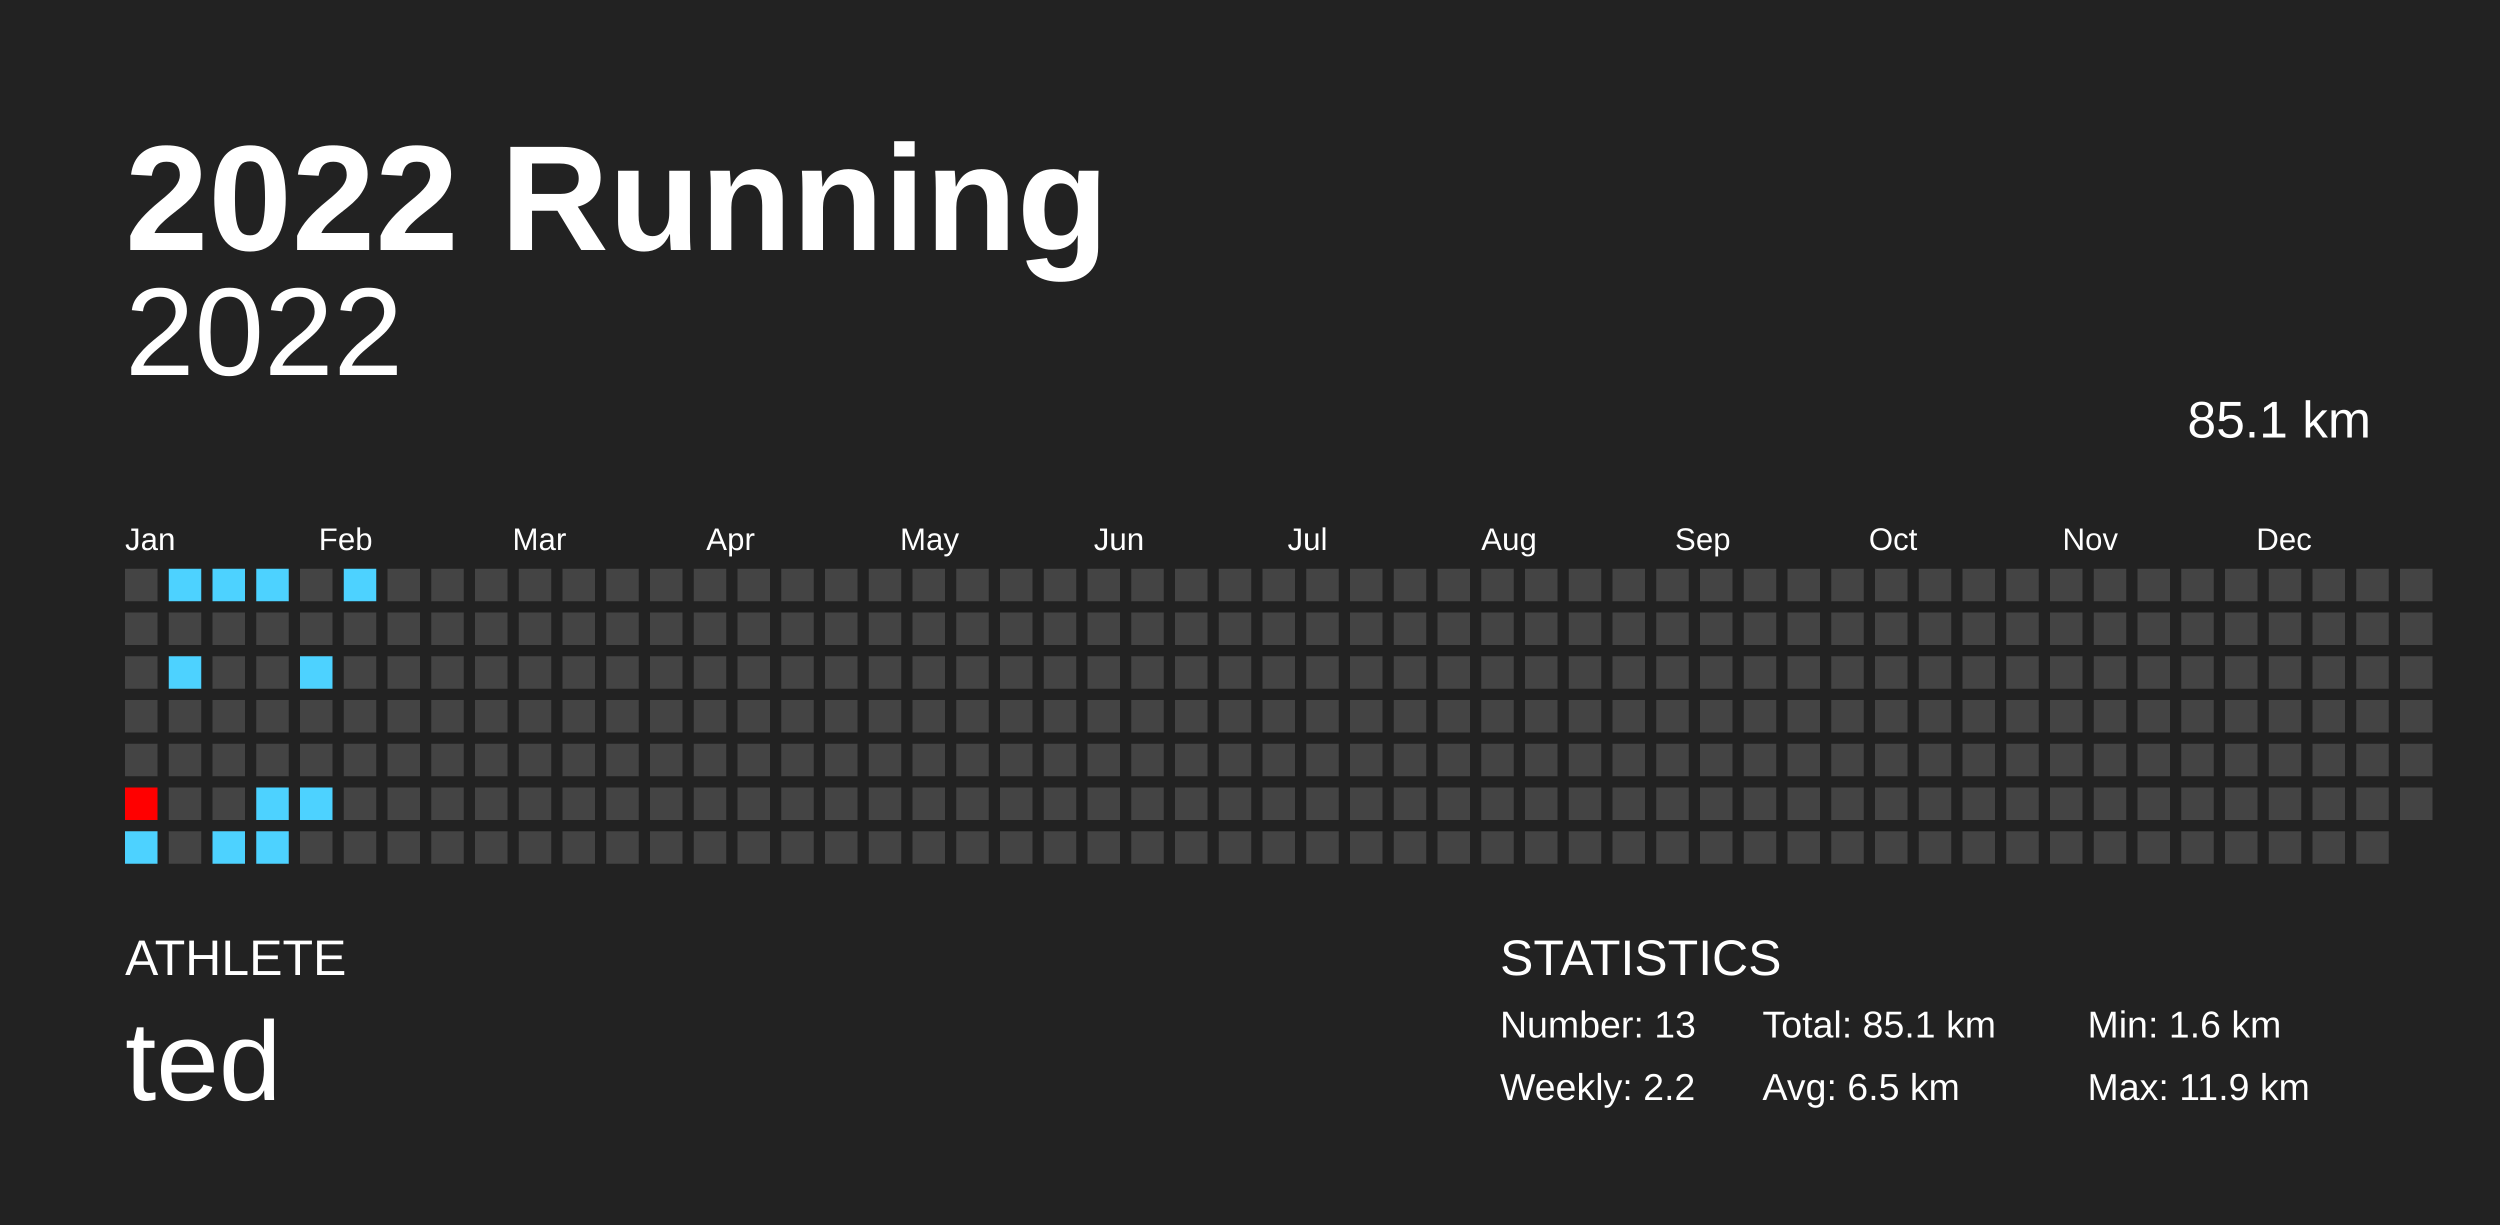
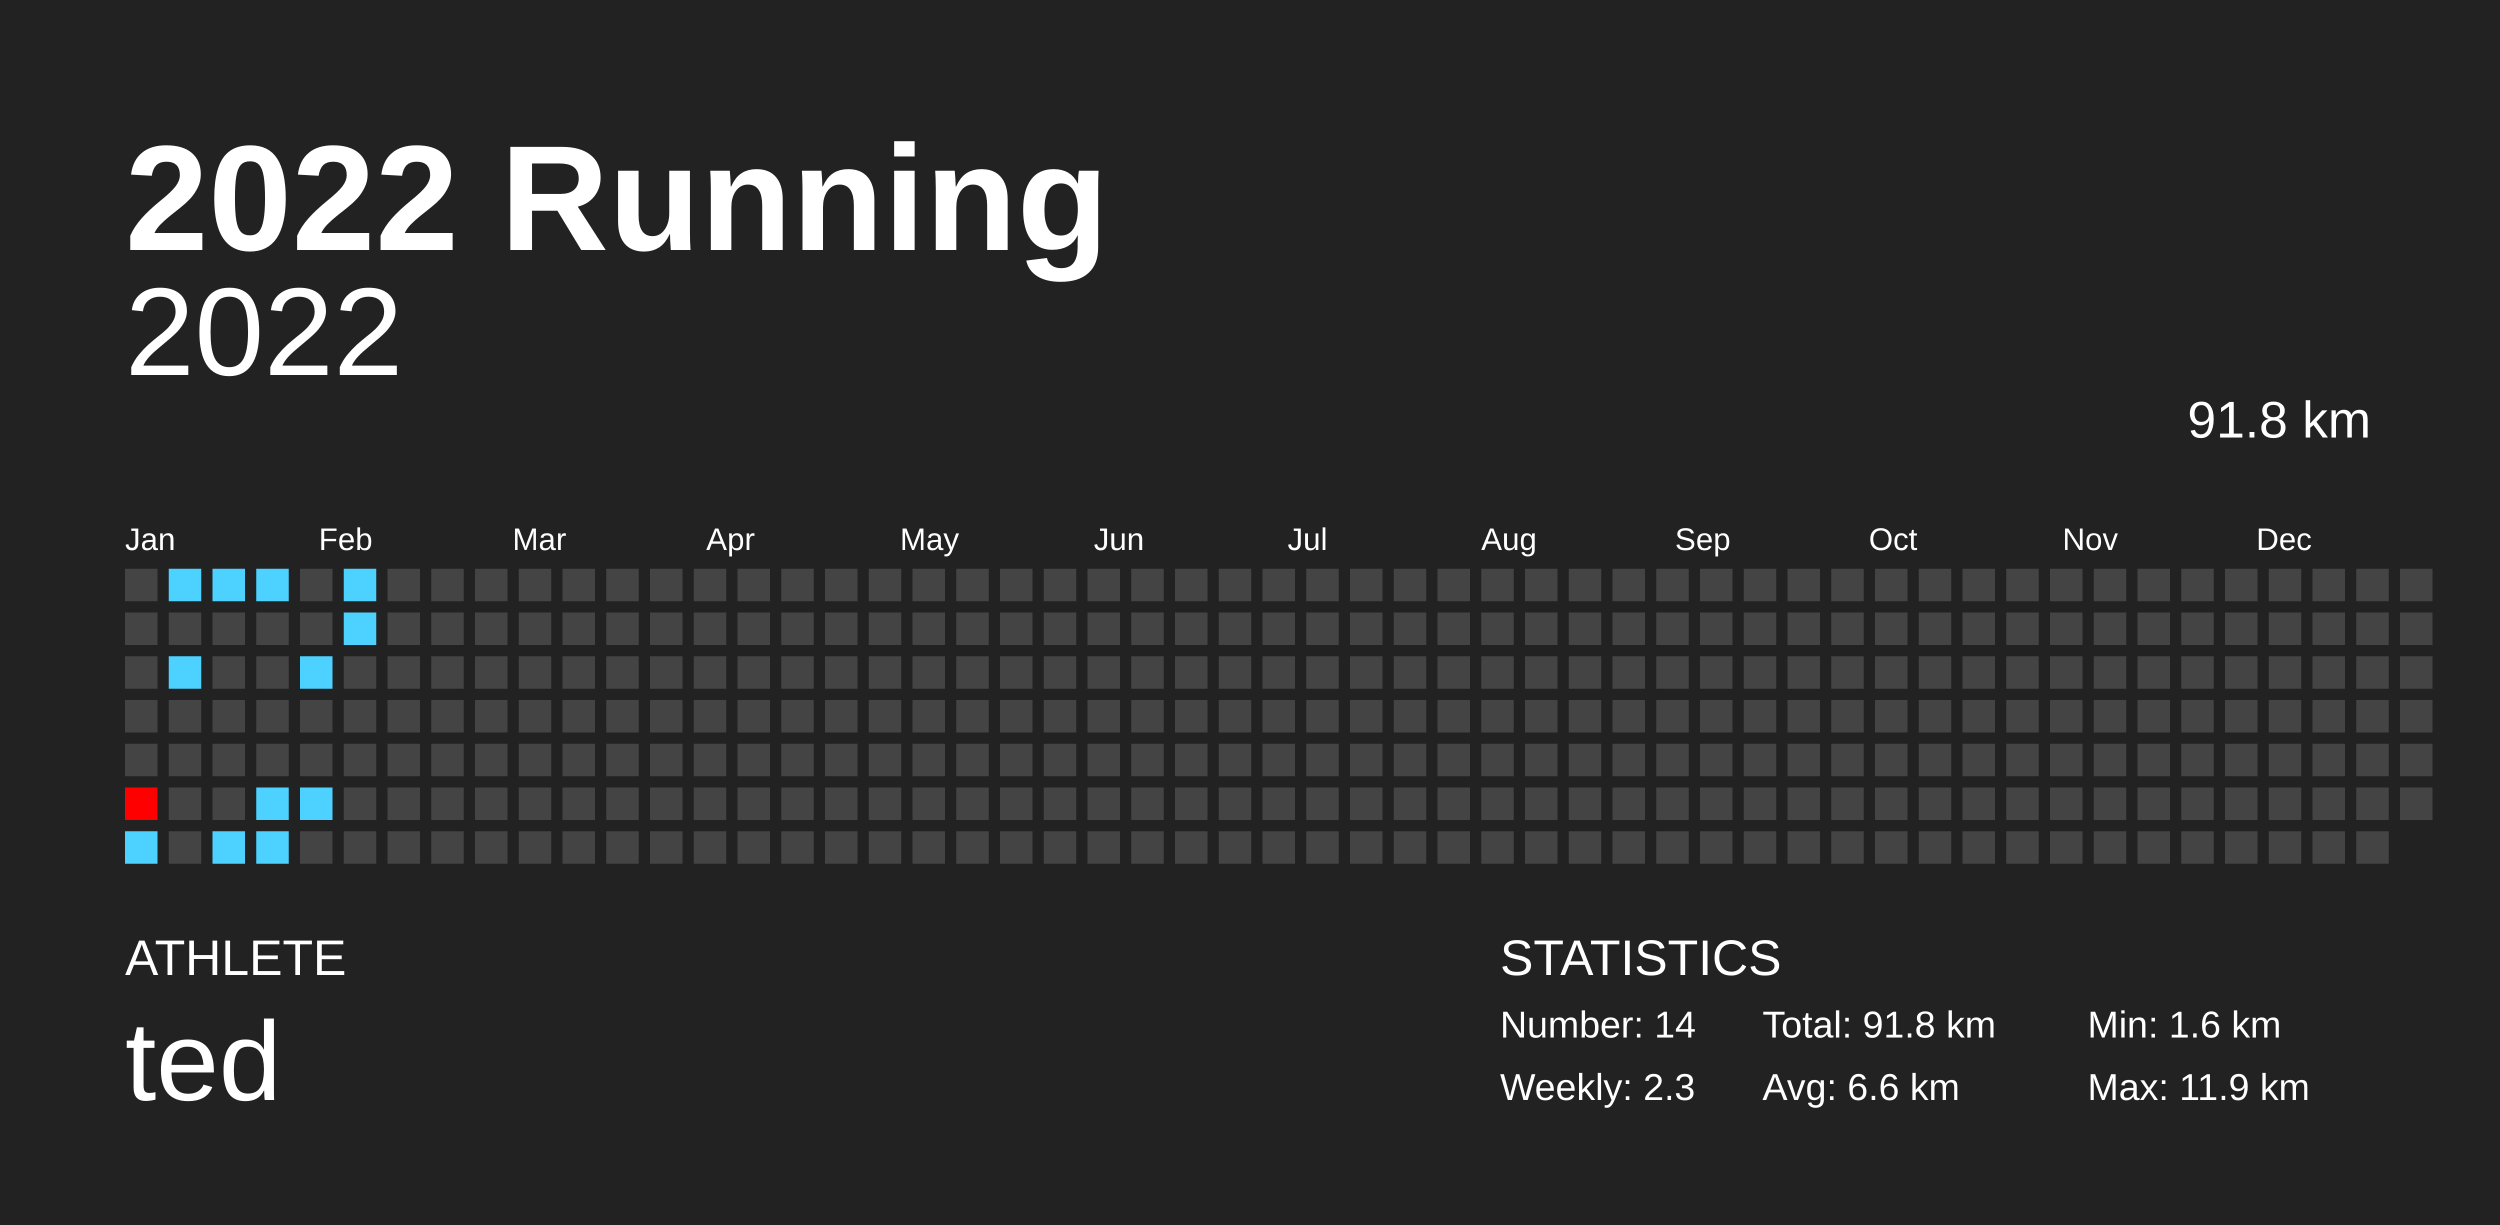
<svg xmlns="http://www.w3.org/2000/svg" baseProfile="full" height="98mm" version="1.1" viewBox="0,0,200,98" width="200mm">
  <defs />
  <rect fill="#222222" height="98" width="200" x="0" y="0" />
  <text fill="#FFFFFF" style="font-size:12px; font-family:Arial; font-weight:bold;" x="10" y="20">2022 Running</text>
  <text fill="#FFFFFF" style="font-size:4px; font-family:Arial" x="10" y="78">ATHLETE</text>
  <text fill="#FFFFFF" style="font-size:9px; font-family:Arial" x="10" y="88">ted</text>
  <text fill="#FFFFFF" style="font-size:4px; font-family:Arial" x="120" y="78">STATISTICS</text>
-   <text fill="#FFFFFF" style="font-size:3px; font-family:Arial" x="120" y="83">Number: 13</text>
-   <text fill="#FFFFFF" style="font-size:3px; font-family:Arial" x="120" y="88">Weekly: 2.2</text>
-   <text fill="#FFFFFF" style="font-size:3px; font-family:Arial" x="141" y="83">Total: 85.1 km</text>
-   <text fill="#FFFFFF" style="font-size:3px; font-family:Arial" x="141" y="88">Avg: 6.5 km</text>
+   <text fill="#FFFFFF" style="font-size:3px; font-family:Arial" x="120" y="83">Number: 14</text>
+   <text fill="#FFFFFF" style="font-size:3px; font-family:Arial" x="120" y="88">Weekly: 2.3</text>
+   <text fill="#FFFFFF" style="font-size:3px; font-family:Arial" x="141" y="83">Total: 91.8 km</text>
+   <text fill="#FFFFFF" style="font-size:3px; font-family:Arial" x="141" y="88">Avg: 6.6 km</text>
  <text fill="#FFFFFF" style="font-size:3px; font-family:Arial" x="167" y="83">Min: 1.6 km</text>
  <text fill="#FFFFFF" style="font-size:3px; font-family:Arial" x="167" y="88">Max: 11.9 km</text>
  <text alignment-baseline="hanging" fill="#FFFFFF" style="font-size:10.0px; font-family:Arial;" x="10" y="30">2022</text>
-   <text alignment-baseline="hanging" fill="#FFFFFF" style="font-size:4.125px; font-family:Arial;" x="175" y="35">85.1 km</text>
+   <text alignment-baseline="hanging" fill="#FFFFFF" style="font-size:4.125px; font-family:Arial;" x="175" y="35">91.8 km</text>
  <text fill="#FFFFFF" style="font-size:2.5px; font-family:Arial" x="10.0" y="44">Jan</text>
  <text fill="#FFFFFF" style="font-size:2.5px; font-family:Arial" x="25.5" y="44">Feb</text>
  <text fill="#FFFFFF" style="font-size:2.5px; font-family:Arial" x="41.0" y="44">Mar</text>
  <text fill="#FFFFFF" style="font-size:2.5px; font-family:Arial" x="56.5" y="44">Apr</text>
  <text fill="#FFFFFF" style="font-size:2.5px; font-family:Arial" x="72.0" y="44">May</text>
  <text fill="#FFFFFF" style="font-size:2.5px; font-family:Arial" x="87.5" y="44">Jun</text>
  <text fill="#FFFFFF" style="font-size:2.5px; font-family:Arial" x="103.0" y="44">Jul</text>
  <text fill="#FFFFFF" style="font-size:2.5px; font-family:Arial" x="118.5" y="44">Aug</text>
  <text fill="#FFFFFF" style="font-size:2.5px; font-family:Arial" x="134.0" y="44">Sep</text>
  <text fill="#FFFFFF" style="font-size:2.5px; font-family:Arial" x="149.5" y="44">Oct</text>
  <text fill="#FFFFFF" style="font-size:2.5px; font-family:Arial" x="165.0" y="44">Nov</text>
  <text fill="#FFFFFF" style="font-size:2.5px; font-family:Arial" x="180.5" y="44">Dec</text>
  <rect fill="#444444" height="2.6" width="2.6" x="10.0" y="45.5" />
  <rect fill="#444444" height="2.6" width="2.6" x="10.0" y="49.0" />
  <rect fill="#444444" height="2.6" width="2.6" x="10.0" y="52.5" />
  <rect fill="#444444" height="2.6" width="2.6" x="10.0" y="56.0" />
  <rect fill="#444444" height="2.6" width="2.6" x="10.0" y="59.5" />
  <rect fill="#ff0000" height="2.6" width="2.6" x="10.0" y="63.0" />
  <rect fill="#4dd2ff" height="2.6" width="2.6" x="10.0" y="66.5" />
  <rect fill="#4dd2ff" height="2.6" width="2.6" x="13.5" y="45.5" />
  <rect fill="#444444" height="2.6" width="2.6" x="13.5" y="49.0" />
  <rect fill="#4dd2ff" height="2.6" width="2.6" x="13.5" y="52.5" />
  <rect fill="#444444" height="2.6" width="2.6" x="13.5" y="56.0" />
  <rect fill="#444444" height="2.6" width="2.6" x="13.5" y="59.5" />
  <rect fill="#444444" height="2.6" width="2.6" x="13.5" y="63.0" />
  <rect fill="#444444" height="2.6" width="2.6" x="13.5" y="66.5" />
  <rect fill="#4dd2ff" height="2.6" width="2.6" x="17.0" y="45.5" />
  <rect fill="#444444" height="2.6" width="2.6" x="17.0" y="49.0" />
  <rect fill="#444444" height="2.6" width="2.6" x="17.0" y="52.5" />
  <rect fill="#444444" height="2.6" width="2.6" x="17.0" y="56.0" />
  <rect fill="#444444" height="2.6" width="2.6" x="17.0" y="59.5" />
  <rect fill="#444444" height="2.6" width="2.6" x="17.0" y="63.0" />
  <rect fill="#4dd2ff" height="2.6" width="2.6" x="17.0" y="66.5" />
  <rect fill="#4dd2ff" height="2.6" width="2.6" x="20.5" y="45.5" />
  <rect fill="#444444" height="2.6" width="2.6" x="20.5" y="49.0" />
  <rect fill="#444444" height="2.6" width="2.6" x="20.5" y="52.5" />
  <rect fill="#444444" height="2.6" width="2.6" x="20.5" y="56.0" />
  <rect fill="#444444" height="2.6" width="2.6" x="20.5" y="59.5" />
  <rect fill="#4dd2ff" height="2.6" width="2.6" x="20.5" y="63.0" />
  <rect fill="#4dd2ff" height="2.6" width="2.6" x="20.5" y="66.5" />
  <rect fill="#444444" height="2.6" width="2.6" x="24.0" y="45.5" />
  <rect fill="#444444" height="2.6" width="2.6" x="24.0" y="49.0" />
  <rect fill="#4dd2ff" height="2.6" width="2.6" x="24.0" y="52.5" />
  <rect fill="#444444" height="2.6" width="2.6" x="24.0" y="56.0" />
  <rect fill="#444444" height="2.6" width="2.6" x="24.0" y="59.5" />
  <rect fill="#4dd2ff" height="2.6" width="2.6" x="24.0" y="63.0" />
  <rect fill="#444444" height="2.6" width="2.6" x="24.0" y="66.5" />
  <rect fill="#4dd2ff" height="2.6" width="2.6" x="27.5" y="45.5" />
-   <rect fill="#444444" height="2.6" width="2.6" x="27.5" y="49.0" />
+   <rect fill="#4dd2ff" height="2.6" width="2.6" x="27.5" y="49.0" />
  <rect fill="#444444" height="2.6" width="2.6" x="27.5" y="52.5" />
  <rect fill="#444444" height="2.6" width="2.6" x="27.5" y="56.0" />
  <rect fill="#444444" height="2.6" width="2.6" x="27.5" y="59.5" />
  <rect fill="#444444" height="2.6" width="2.6" x="27.5" y="63.0" />
  <rect fill="#444444" height="2.6" width="2.6" x="27.5" y="66.5" />
  <rect fill="#444444" height="2.6" width="2.6" x="31.0" y="45.5" />
  <rect fill="#444444" height="2.6" width="2.6" x="31.0" y="49.0" />
  <rect fill="#444444" height="2.6" width="2.6" x="31.0" y="52.5" />
  <rect fill="#444444" height="2.6" width="2.6" x="31.0" y="56.0" />
  <rect fill="#444444" height="2.6" width="2.6" x="31.0" y="59.5" />
  <rect fill="#444444" height="2.6" width="2.6" x="31.0" y="63.0" />
  <rect fill="#444444" height="2.6" width="2.6" x="31.0" y="66.5" />
  <rect fill="#444444" height="2.6" width="2.6" x="34.5" y="45.5" />
  <rect fill="#444444" height="2.6" width="2.6" x="34.5" y="49.0" />
  <rect fill="#444444" height="2.6" width="2.6" x="34.5" y="52.5" />
  <rect fill="#444444" height="2.6" width="2.6" x="34.5" y="56.0" />
  <rect fill="#444444" height="2.6" width="2.6" x="34.5" y="59.5" />
  <rect fill="#444444" height="2.6" width="2.6" x="34.5" y="63.0" />
  <rect fill="#444444" height="2.6" width="2.6" x="34.5" y="66.5" />
  <rect fill="#444444" height="2.6" width="2.6" x="38.0" y="45.5" />
  <rect fill="#444444" height="2.6" width="2.6" x="38.0" y="49.0" />
  <rect fill="#444444" height="2.6" width="2.6" x="38.0" y="52.5" />
  <rect fill="#444444" height="2.6" width="2.6" x="38.0" y="56.0" />
  <rect fill="#444444" height="2.6" width="2.6" x="38.0" y="59.5" />
  <rect fill="#444444" height="2.6" width="2.6" x="38.0" y="63.0" />
  <rect fill="#444444" height="2.6" width="2.6" x="38.0" y="66.5" />
  <rect fill="#444444" height="2.6" width="2.6" x="41.5" y="45.5" />
  <rect fill="#444444" height="2.6" width="2.6" x="41.5" y="49.0" />
  <rect fill="#444444" height="2.6" width="2.6" x="41.5" y="52.5" />
  <rect fill="#444444" height="2.6" width="2.6" x="41.5" y="56.0" />
  <rect fill="#444444" height="2.6" width="2.6" x="41.5" y="59.5" />
  <rect fill="#444444" height="2.6" width="2.6" x="41.5" y="63.0" />
  <rect fill="#444444" height="2.6" width="2.6" x="41.5" y="66.5" />
  <rect fill="#444444" height="2.6" width="2.6" x="45.0" y="45.5" />
  <rect fill="#444444" height="2.6" width="2.6" x="45.0" y="49.0" />
  <rect fill="#444444" height="2.6" width="2.6" x="45.0" y="52.5" />
  <rect fill="#444444" height="2.6" width="2.6" x="45.0" y="56.0" />
  <rect fill="#444444" height="2.6" width="2.6" x="45.0" y="59.5" />
  <rect fill="#444444" height="2.6" width="2.6" x="45.0" y="63.0" />
  <rect fill="#444444" height="2.6" width="2.6" x="45.0" y="66.5" />
  <rect fill="#444444" height="2.6" width="2.6" x="48.5" y="45.5" />
  <rect fill="#444444" height="2.6" width="2.6" x="48.5" y="49.0" />
  <rect fill="#444444" height="2.6" width="2.6" x="48.5" y="52.5" />
  <rect fill="#444444" height="2.6" width="2.6" x="48.5" y="56.0" />
  <rect fill="#444444" height="2.6" width="2.6" x="48.5" y="59.5" />
  <rect fill="#444444" height="2.6" width="2.6" x="48.5" y="63.0" />
  <rect fill="#444444" height="2.6" width="2.6" x="48.5" y="66.5" />
  <rect fill="#444444" height="2.6" width="2.6" x="52.0" y="45.5" />
  <rect fill="#444444" height="2.6" width="2.6" x="52.0" y="49.0" />
  <rect fill="#444444" height="2.6" width="2.6" x="52.0" y="52.5" />
  <rect fill="#444444" height="2.6" width="2.6" x="52.0" y="56.0" />
  <rect fill="#444444" height="2.6" width="2.6" x="52.0" y="59.5" />
  <rect fill="#444444" height="2.6" width="2.6" x="52.0" y="63.0" />
  <rect fill="#444444" height="2.6" width="2.6" x="52.0" y="66.5" />
  <rect fill="#444444" height="2.6" width="2.6" x="55.5" y="45.5" />
  <rect fill="#444444" height="2.6" width="2.6" x="55.5" y="49.0" />
  <rect fill="#444444" height="2.6" width="2.6" x="55.5" y="52.5" />
  <rect fill="#444444" height="2.6" width="2.6" x="55.5" y="56.0" />
  <rect fill="#444444" height="2.6" width="2.6" x="55.5" y="59.5" />
  <rect fill="#444444" height="2.6" width="2.6" x="55.5" y="63.0" />
  <rect fill="#444444" height="2.6" width="2.6" x="55.5" y="66.5" />
  <rect fill="#444444" height="2.6" width="2.6" x="59.0" y="45.5" />
  <rect fill="#444444" height="2.6" width="2.6" x="59.0" y="49.0" />
  <rect fill="#444444" height="2.6" width="2.6" x="59.0" y="52.5" />
  <rect fill="#444444" height="2.6" width="2.6" x="59.0" y="56.0" />
  <rect fill="#444444" height="2.6" width="2.6" x="59.0" y="59.5" />
  <rect fill="#444444" height="2.6" width="2.6" x="59.0" y="63.0" />
  <rect fill="#444444" height="2.6" width="2.6" x="59.0" y="66.5" />
  <rect fill="#444444" height="2.6" width="2.6" x="62.5" y="45.5" />
  <rect fill="#444444" height="2.6" width="2.6" x="62.5" y="49.0" />
  <rect fill="#444444" height="2.6" width="2.6" x="62.5" y="52.5" />
  <rect fill="#444444" height="2.6" width="2.6" x="62.5" y="56.0" />
  <rect fill="#444444" height="2.6" width="2.6" x="62.5" y="59.5" />
  <rect fill="#444444" height="2.6" width="2.6" x="62.5" y="63.0" />
  <rect fill="#444444" height="2.6" width="2.6" x="62.5" y="66.5" />
  <rect fill="#444444" height="2.6" width="2.6" x="66.0" y="45.5" />
  <rect fill="#444444" height="2.6" width="2.6" x="66.0" y="49.0" />
  <rect fill="#444444" height="2.6" width="2.6" x="66.0" y="52.5" />
  <rect fill="#444444" height="2.6" width="2.6" x="66.0" y="56.0" />
  <rect fill="#444444" height="2.6" width="2.6" x="66.0" y="59.5" />
  <rect fill="#444444" height="2.6" width="2.6" x="66.0" y="63.0" />
  <rect fill="#444444" height="2.6" width="2.6" x="66.0" y="66.5" />
  <rect fill="#444444" height="2.6" width="2.6" x="69.5" y="45.5" />
  <rect fill="#444444" height="2.6" width="2.6" x="69.5" y="49.0" />
  <rect fill="#444444" height="2.6" width="2.6" x="69.5" y="52.5" />
  <rect fill="#444444" height="2.6" width="2.6" x="69.5" y="56.0" />
  <rect fill="#444444" height="2.6" width="2.6" x="69.5" y="59.5" />
  <rect fill="#444444" height="2.6" width="2.6" x="69.5" y="63.0" />
  <rect fill="#444444" height="2.6" width="2.6" x="69.5" y="66.5" />
  <rect fill="#444444" height="2.6" width="2.6" x="73.0" y="45.5" />
  <rect fill="#444444" height="2.6" width="2.6" x="73.0" y="49.0" />
  <rect fill="#444444" height="2.6" width="2.6" x="73.0" y="52.5" />
  <rect fill="#444444" height="2.6" width="2.6" x="73.0" y="56.0" />
  <rect fill="#444444" height="2.6" width="2.6" x="73.0" y="59.5" />
  <rect fill="#444444" height="2.6" width="2.6" x="73.0" y="63.0" />
  <rect fill="#444444" height="2.6" width="2.6" x="73.0" y="66.5" />
  <rect fill="#444444" height="2.6" width="2.6" x="76.5" y="45.5" />
  <rect fill="#444444" height="2.6" width="2.6" x="76.5" y="49.0" />
  <rect fill="#444444" height="2.6" width="2.6" x="76.5" y="52.5" />
  <rect fill="#444444" height="2.6" width="2.6" x="76.5" y="56.0" />
  <rect fill="#444444" height="2.6" width="2.6" x="76.5" y="59.5" />
  <rect fill="#444444" height="2.6" width="2.6" x="76.5" y="63.0" />
  <rect fill="#444444" height="2.6" width="2.6" x="76.5" y="66.5" />
  <rect fill="#444444" height="2.6" width="2.6" x="80.0" y="45.5" />
  <rect fill="#444444" height="2.6" width="2.6" x="80.0" y="49.0" />
  <rect fill="#444444" height="2.6" width="2.6" x="80.0" y="52.5" />
  <rect fill="#444444" height="2.6" width="2.6" x="80.0" y="56.0" />
  <rect fill="#444444" height="2.6" width="2.6" x="80.0" y="59.5" />
  <rect fill="#444444" height="2.6" width="2.6" x="80.0" y="63.0" />
  <rect fill="#444444" height="2.6" width="2.6" x="80.0" y="66.5" />
  <rect fill="#444444" height="2.6" width="2.6" x="83.5" y="45.5" />
  <rect fill="#444444" height="2.6" width="2.6" x="83.5" y="49.0" />
  <rect fill="#444444" height="2.6" width="2.6" x="83.5" y="52.5" />
  <rect fill="#444444" height="2.6" width="2.6" x="83.5" y="56.0" />
  <rect fill="#444444" height="2.6" width="2.6" x="83.5" y="59.5" />
  <rect fill="#444444" height="2.6" width="2.6" x="83.5" y="63.0" />
  <rect fill="#444444" height="2.6" width="2.6" x="83.5" y="66.5" />
  <rect fill="#444444" height="2.6" width="2.6" x="87.0" y="45.5" />
  <rect fill="#444444" height="2.6" width="2.6" x="87.0" y="49.0" />
  <rect fill="#444444" height="2.6" width="2.6" x="87.0" y="52.5" />
  <rect fill="#444444" height="2.6" width="2.6" x="87.0" y="56.0" />
  <rect fill="#444444" height="2.6" width="2.6" x="87.0" y="59.5" />
  <rect fill="#444444" height="2.6" width="2.6" x="87.0" y="63.0" />
  <rect fill="#444444" height="2.6" width="2.6" x="87.0" y="66.5" />
  <rect fill="#444444" height="2.6" width="2.6" x="90.5" y="45.5" />
  <rect fill="#444444" height="2.6" width="2.6" x="90.5" y="49.0" />
  <rect fill="#444444" height="2.6" width="2.6" x="90.5" y="52.5" />
  <rect fill="#444444" height="2.6" width="2.6" x="90.5" y="56.0" />
  <rect fill="#444444" height="2.6" width="2.6" x="90.5" y="59.5" />
  <rect fill="#444444" height="2.6" width="2.6" x="90.5" y="63.0" />
  <rect fill="#444444" height="2.6" width="2.6" x="90.5" y="66.5" />
  <rect fill="#444444" height="2.6" width="2.6" x="94.0" y="45.5" />
  <rect fill="#444444" height="2.6" width="2.6" x="94.0" y="49.0" />
  <rect fill="#444444" height="2.6" width="2.6" x="94.0" y="52.5" />
  <rect fill="#444444" height="2.6" width="2.6" x="94.0" y="56.0" />
  <rect fill="#444444" height="2.6" width="2.6" x="94.0" y="59.5" />
  <rect fill="#444444" height="2.6" width="2.6" x="94.0" y="63.0" />
  <rect fill="#444444" height="2.6" width="2.6" x="94.0" y="66.5" />
  <rect fill="#444444" height="2.6" width="2.6" x="97.5" y="45.5" />
  <rect fill="#444444" height="2.6" width="2.6" x="97.5" y="49.0" />
  <rect fill="#444444" height="2.6" width="2.6" x="97.5" y="52.5" />
  <rect fill="#444444" height="2.6" width="2.6" x="97.5" y="56.0" />
  <rect fill="#444444" height="2.6" width="2.6" x="97.5" y="59.5" />
  <rect fill="#444444" height="2.6" width="2.6" x="97.5" y="63.0" />
  <rect fill="#444444" height="2.6" width="2.6" x="97.5" y="66.5" />
  <rect fill="#444444" height="2.6" width="2.6" x="101.0" y="45.5" />
  <rect fill="#444444" height="2.6" width="2.6" x="101.0" y="49.0" />
  <rect fill="#444444" height="2.6" width="2.6" x="101.0" y="52.5" />
  <rect fill="#444444" height="2.6" width="2.6" x="101.0" y="56.0" />
  <rect fill="#444444" height="2.6" width="2.6" x="101.0" y="59.5" />
  <rect fill="#444444" height="2.6" width="2.6" x="101.0" y="63.0" />
  <rect fill="#444444" height="2.6" width="2.6" x="101.0" y="66.5" />
  <rect fill="#444444" height="2.6" width="2.6" x="104.5" y="45.5" />
  <rect fill="#444444" height="2.6" width="2.6" x="104.5" y="49.0" />
  <rect fill="#444444" height="2.6" width="2.6" x="104.5" y="52.5" />
  <rect fill="#444444" height="2.6" width="2.6" x="104.5" y="56.0" />
  <rect fill="#444444" height="2.6" width="2.6" x="104.5" y="59.5" />
  <rect fill="#444444" height="2.6" width="2.6" x="104.5" y="63.0" />
  <rect fill="#444444" height="2.6" width="2.6" x="104.5" y="66.5" />
  <rect fill="#444444" height="2.6" width="2.6" x="108.0" y="45.5" />
  <rect fill="#444444" height="2.6" width="2.6" x="108.0" y="49.0" />
  <rect fill="#444444" height="2.6" width="2.6" x="108.0" y="52.5" />
  <rect fill="#444444" height="2.6" width="2.6" x="108.0" y="56.0" />
  <rect fill="#444444" height="2.6" width="2.6" x="108.0" y="59.5" />
  <rect fill="#444444" height="2.6" width="2.6" x="108.0" y="63.0" />
  <rect fill="#444444" height="2.6" width="2.6" x="108.0" y="66.5" />
  <rect fill="#444444" height="2.6" width="2.6" x="111.5" y="45.5" />
  <rect fill="#444444" height="2.6" width="2.6" x="111.5" y="49.0" />
  <rect fill="#444444" height="2.6" width="2.6" x="111.5" y="52.5" />
  <rect fill="#444444" height="2.6" width="2.6" x="111.5" y="56.0" />
  <rect fill="#444444" height="2.6" width="2.6" x="111.5" y="59.5" />
  <rect fill="#444444" height="2.6" width="2.6" x="111.5" y="63.0" />
  <rect fill="#444444" height="2.6" width="2.6" x="111.5" y="66.5" />
  <rect fill="#444444" height="2.6" width="2.6" x="115.0" y="45.5" />
  <rect fill="#444444" height="2.6" width="2.6" x="115.0" y="49.0" />
  <rect fill="#444444" height="2.6" width="2.6" x="115.0" y="52.5" />
  <rect fill="#444444" height="2.6" width="2.6" x="115.0" y="56.0" />
  <rect fill="#444444" height="2.6" width="2.6" x="115.0" y="59.5" />
  <rect fill="#444444" height="2.6" width="2.6" x="115.0" y="63.0" />
  <rect fill="#444444" height="2.6" width="2.6" x="115.0" y="66.5" />
  <rect fill="#444444" height="2.6" width="2.6" x="118.5" y="45.5" />
  <rect fill="#444444" height="2.6" width="2.6" x="118.5" y="49.0" />
  <rect fill="#444444" height="2.6" width="2.6" x="118.5" y="52.5" />
  <rect fill="#444444" height="2.6" width="2.6" x="118.5" y="56.0" />
  <rect fill="#444444" height="2.6" width="2.6" x="118.5" y="59.5" />
  <rect fill="#444444" height="2.6" width="2.6" x="118.5" y="63.0" />
  <rect fill="#444444" height="2.6" width="2.6" x="118.5" y="66.5" />
  <rect fill="#444444" height="2.6" width="2.6" x="122.0" y="45.5" />
  <rect fill="#444444" height="2.6" width="2.6" x="122.0" y="49.0" />
  <rect fill="#444444" height="2.6" width="2.6" x="122.0" y="52.5" />
  <rect fill="#444444" height="2.6" width="2.6" x="122.0" y="56.0" />
  <rect fill="#444444" height="2.6" width="2.6" x="122.0" y="59.5" />
  <rect fill="#444444" height="2.6" width="2.6" x="122.0" y="63.0" />
  <rect fill="#444444" height="2.6" width="2.6" x="122.0" y="66.5" />
  <rect fill="#444444" height="2.6" width="2.6" x="125.5" y="45.5" />
  <rect fill="#444444" height="2.6" width="2.6" x="125.5" y="49.0" />
  <rect fill="#444444" height="2.6" width="2.6" x="125.5" y="52.5" />
  <rect fill="#444444" height="2.6" width="2.6" x="125.5" y="56.0" />
  <rect fill="#444444" height="2.6" width="2.6" x="125.5" y="59.5" />
  <rect fill="#444444" height="2.6" width="2.6" x="125.5" y="63.0" />
  <rect fill="#444444" height="2.6" width="2.6" x="125.5" y="66.5" />
  <rect fill="#444444" height="2.6" width="2.6" x="129.0" y="45.5" />
  <rect fill="#444444" height="2.6" width="2.6" x="129.0" y="49.0" />
  <rect fill="#444444" height="2.6" width="2.6" x="129.0" y="52.5" />
  <rect fill="#444444" height="2.6" width="2.6" x="129.0" y="56.0" />
  <rect fill="#444444" height="2.6" width="2.6" x="129.0" y="59.5" />
  <rect fill="#444444" height="2.6" width="2.6" x="129.0" y="63.0" />
  <rect fill="#444444" height="2.6" width="2.6" x="129.0" y="66.5" />
  <rect fill="#444444" height="2.6" width="2.6" x="132.5" y="45.5" />
  <rect fill="#444444" height="2.6" width="2.6" x="132.5" y="49.0" />
  <rect fill="#444444" height="2.6" width="2.6" x="132.5" y="52.5" />
  <rect fill="#444444" height="2.6" width="2.6" x="132.5" y="56.0" />
  <rect fill="#444444" height="2.6" width="2.6" x="132.5" y="59.5" />
  <rect fill="#444444" height="2.6" width="2.6" x="132.5" y="63.0" />
  <rect fill="#444444" height="2.6" width="2.6" x="132.5" y="66.5" />
  <rect fill="#444444" height="2.6" width="2.6" x="136.0" y="45.5" />
  <rect fill="#444444" height="2.6" width="2.6" x="136.0" y="49.0" />
  <rect fill="#444444" height="2.6" width="2.6" x="136.0" y="52.5" />
  <rect fill="#444444" height="2.6" width="2.6" x="136.0" y="56.0" />
  <rect fill="#444444" height="2.6" width="2.6" x="136.0" y="59.5" />
  <rect fill="#444444" height="2.6" width="2.6" x="136.0" y="63.0" />
  <rect fill="#444444" height="2.6" width="2.6" x="136.0" y="66.5" />
  <rect fill="#444444" height="2.6" width="2.6" x="139.5" y="45.5" />
  <rect fill="#444444" height="2.6" width="2.6" x="139.5" y="49.0" />
  <rect fill="#444444" height="2.6" width="2.6" x="139.5" y="52.5" />
  <rect fill="#444444" height="2.6" width="2.6" x="139.5" y="56.0" />
  <rect fill="#444444" height="2.6" width="2.6" x="139.5" y="59.5" />
  <rect fill="#444444" height="2.6" width="2.6" x="139.5" y="63.0" />
  <rect fill="#444444" height="2.6" width="2.6" x="139.5" y="66.5" />
  <rect fill="#444444" height="2.6" width="2.6" x="143.0" y="45.5" />
  <rect fill="#444444" height="2.6" width="2.6" x="143.0" y="49.0" />
  <rect fill="#444444" height="2.6" width="2.6" x="143.0" y="52.5" />
  <rect fill="#444444" height="2.6" width="2.6" x="143.0" y="56.0" />
  <rect fill="#444444" height="2.6" width="2.6" x="143.0" y="59.5" />
  <rect fill="#444444" height="2.6" width="2.6" x="143.0" y="63.0" />
  <rect fill="#444444" height="2.6" width="2.6" x="143.0" y="66.5" />
  <rect fill="#444444" height="2.6" width="2.6" x="146.5" y="45.5" />
  <rect fill="#444444" height="2.6" width="2.6" x="146.5" y="49.0" />
  <rect fill="#444444" height="2.6" width="2.6" x="146.5" y="52.5" />
  <rect fill="#444444" height="2.6" width="2.6" x="146.5" y="56.0" />
  <rect fill="#444444" height="2.6" width="2.6" x="146.5" y="59.5" />
  <rect fill="#444444" height="2.6" width="2.6" x="146.5" y="63.0" />
  <rect fill="#444444" height="2.6" width="2.6" x="146.5" y="66.5" />
  <rect fill="#444444" height="2.6" width="2.6" x="150.0" y="45.5" />
  <rect fill="#444444" height="2.6" width="2.6" x="150.0" y="49.0" />
  <rect fill="#444444" height="2.6" width="2.6" x="150.0" y="52.5" />
  <rect fill="#444444" height="2.6" width="2.6" x="150.0" y="56.0" />
  <rect fill="#444444" height="2.6" width="2.6" x="150.0" y="59.5" />
  <rect fill="#444444" height="2.6" width="2.6" x="150.0" y="63.0" />
  <rect fill="#444444" height="2.6" width="2.6" x="150.0" y="66.5" />
  <rect fill="#444444" height="2.6" width="2.6" x="153.5" y="45.5" />
  <rect fill="#444444" height="2.6" width="2.6" x="153.5" y="49.0" />
  <rect fill="#444444" height="2.6" width="2.6" x="153.5" y="52.5" />
  <rect fill="#444444" height="2.6" width="2.6" x="153.5" y="56.0" />
  <rect fill="#444444" height="2.6" width="2.6" x="153.5" y="59.5" />
  <rect fill="#444444" height="2.6" width="2.6" x="153.5" y="63.0" />
  <rect fill="#444444" height="2.6" width="2.6" x="153.5" y="66.5" />
  <rect fill="#444444" height="2.6" width="2.6" x="157.0" y="45.5" />
  <rect fill="#444444" height="2.6" width="2.6" x="157.0" y="49.0" />
  <rect fill="#444444" height="2.6" width="2.6" x="157.0" y="52.5" />
  <rect fill="#444444" height="2.6" width="2.6" x="157.0" y="56.0" />
  <rect fill="#444444" height="2.6" width="2.6" x="157.0" y="59.5" />
  <rect fill="#444444" height="2.6" width="2.6" x="157.0" y="63.0" />
  <rect fill="#444444" height="2.6" width="2.6" x="157.0" y="66.5" />
  <rect fill="#444444" height="2.6" width="2.6" x="160.5" y="45.5" />
  <rect fill="#444444" height="2.6" width="2.6" x="160.5" y="49.0" />
  <rect fill="#444444" height="2.6" width="2.6" x="160.5" y="52.5" />
  <rect fill="#444444" height="2.6" width="2.6" x="160.5" y="56.0" />
  <rect fill="#444444" height="2.6" width="2.6" x="160.5" y="59.5" />
  <rect fill="#444444" height="2.6" width="2.6" x="160.5" y="63.0" />
  <rect fill="#444444" height="2.6" width="2.6" x="160.5" y="66.5" />
  <rect fill="#444444" height="2.6" width="2.6" x="164.0" y="45.5" />
  <rect fill="#444444" height="2.6" width="2.6" x="164.0" y="49.0" />
  <rect fill="#444444" height="2.6" width="2.6" x="164.0" y="52.5" />
  <rect fill="#444444" height="2.6" width="2.6" x="164.0" y="56.0" />
  <rect fill="#444444" height="2.6" width="2.6" x="164.0" y="59.5" />
  <rect fill="#444444" height="2.6" width="2.6" x="164.0" y="63.0" />
  <rect fill="#444444" height="2.6" width="2.6" x="164.0" y="66.5" />
  <rect fill="#444444" height="2.6" width="2.6" x="167.5" y="45.5" />
  <rect fill="#444444" height="2.6" width="2.6" x="167.5" y="49.0" />
  <rect fill="#444444" height="2.6" width="2.6" x="167.5" y="52.5" />
  <rect fill="#444444" height="2.6" width="2.6" x="167.5" y="56.0" />
  <rect fill="#444444" height="2.6" width="2.6" x="167.5" y="59.5" />
  <rect fill="#444444" height="2.6" width="2.6" x="167.5" y="63.0" />
  <rect fill="#444444" height="2.6" width="2.6" x="167.5" y="66.5" />
  <rect fill="#444444" height="2.6" width="2.6" x="171.0" y="45.5" />
  <rect fill="#444444" height="2.6" width="2.6" x="171.0" y="49.0" />
  <rect fill="#444444" height="2.6" width="2.6" x="171.0" y="52.5" />
  <rect fill="#444444" height="2.6" width="2.6" x="171.0" y="56.0" />
  <rect fill="#444444" height="2.6" width="2.6" x="171.0" y="59.5" />
  <rect fill="#444444" height="2.6" width="2.6" x="171.0" y="63.0" />
  <rect fill="#444444" height="2.6" width="2.6" x="171.0" y="66.5" />
  <rect fill="#444444" height="2.6" width="2.6" x="174.5" y="45.5" />
  <rect fill="#444444" height="2.6" width="2.6" x="174.5" y="49.0" />
  <rect fill="#444444" height="2.6" width="2.6" x="174.5" y="52.5" />
  <rect fill="#444444" height="2.6" width="2.6" x="174.5" y="56.0" />
  <rect fill="#444444" height="2.6" width="2.6" x="174.5" y="59.5" />
  <rect fill="#444444" height="2.6" width="2.6" x="174.5" y="63.0" />
  <rect fill="#444444" height="2.6" width="2.6" x="174.5" y="66.5" />
  <rect fill="#444444" height="2.6" width="2.6" x="178.0" y="45.5" />
  <rect fill="#444444" height="2.6" width="2.6" x="178.0" y="49.0" />
  <rect fill="#444444" height="2.6" width="2.6" x="178.0" y="52.5" />
  <rect fill="#444444" height="2.6" width="2.6" x="178.0" y="56.0" />
  <rect fill="#444444" height="2.6" width="2.6" x="178.0" y="59.5" />
  <rect fill="#444444" height="2.6" width="2.6" x="178.0" y="63.0" />
  <rect fill="#444444" height="2.6" width="2.6" x="178.0" y="66.5" />
  <rect fill="#444444" height="2.6" width="2.6" x="181.5" y="45.5" />
  <rect fill="#444444" height="2.6" width="2.6" x="181.5" y="49.0" />
  <rect fill="#444444" height="2.6" width="2.6" x="181.5" y="52.5" />
  <rect fill="#444444" height="2.6" width="2.6" x="181.5" y="56.0" />
  <rect fill="#444444" height="2.6" width="2.6" x="181.5" y="59.5" />
  <rect fill="#444444" height="2.6" width="2.6" x="181.5" y="63.0" />
  <rect fill="#444444" height="2.6" width="2.6" x="181.5" y="66.5" />
  <rect fill="#444444" height="2.6" width="2.6" x="185.0" y="45.5" />
  <rect fill="#444444" height="2.6" width="2.6" x="185.0" y="49.0" />
  <rect fill="#444444" height="2.6" width="2.6" x="185.0" y="52.5" />
  <rect fill="#444444" height="2.6" width="2.6" x="185.0" y="56.0" />
  <rect fill="#444444" height="2.6" width="2.6" x="185.0" y="59.5" />
  <rect fill="#444444" height="2.6" width="2.6" x="185.0" y="63.0" />
  <rect fill="#444444" height="2.6" width="2.6" x="185.0" y="66.5" />
  <rect fill="#444444" height="2.6" width="2.6" x="188.5" y="45.5" />
  <rect fill="#444444" height="2.6" width="2.6" x="188.5" y="49.0" />
  <rect fill="#444444" height="2.6" width="2.6" x="188.5" y="52.5" />
  <rect fill="#444444" height="2.6" width="2.6" x="188.5" y="56.0" />
  <rect fill="#444444" height="2.6" width="2.6" x="188.5" y="59.5" />
  <rect fill="#444444" height="2.6" width="2.6" x="188.5" y="63.0" />
  <rect fill="#444444" height="2.6" width="2.6" x="188.5" y="66.5" />
  <rect fill="#444444" height="2.6" width="2.6" x="192.0" y="45.5" />
  <rect fill="#444444" height="2.6" width="2.6" x="192.0" y="49.0" />
  <rect fill="#444444" height="2.6" width="2.6" x="192.0" y="52.5" />
  <rect fill="#444444" height="2.6" width="2.6" x="192.0" y="56.0" />
  <rect fill="#444444" height="2.6" width="2.6" x="192.0" y="59.5" />
  <rect fill="#444444" height="2.6" width="2.6" x="192.0" y="63.0" />
</svg>
